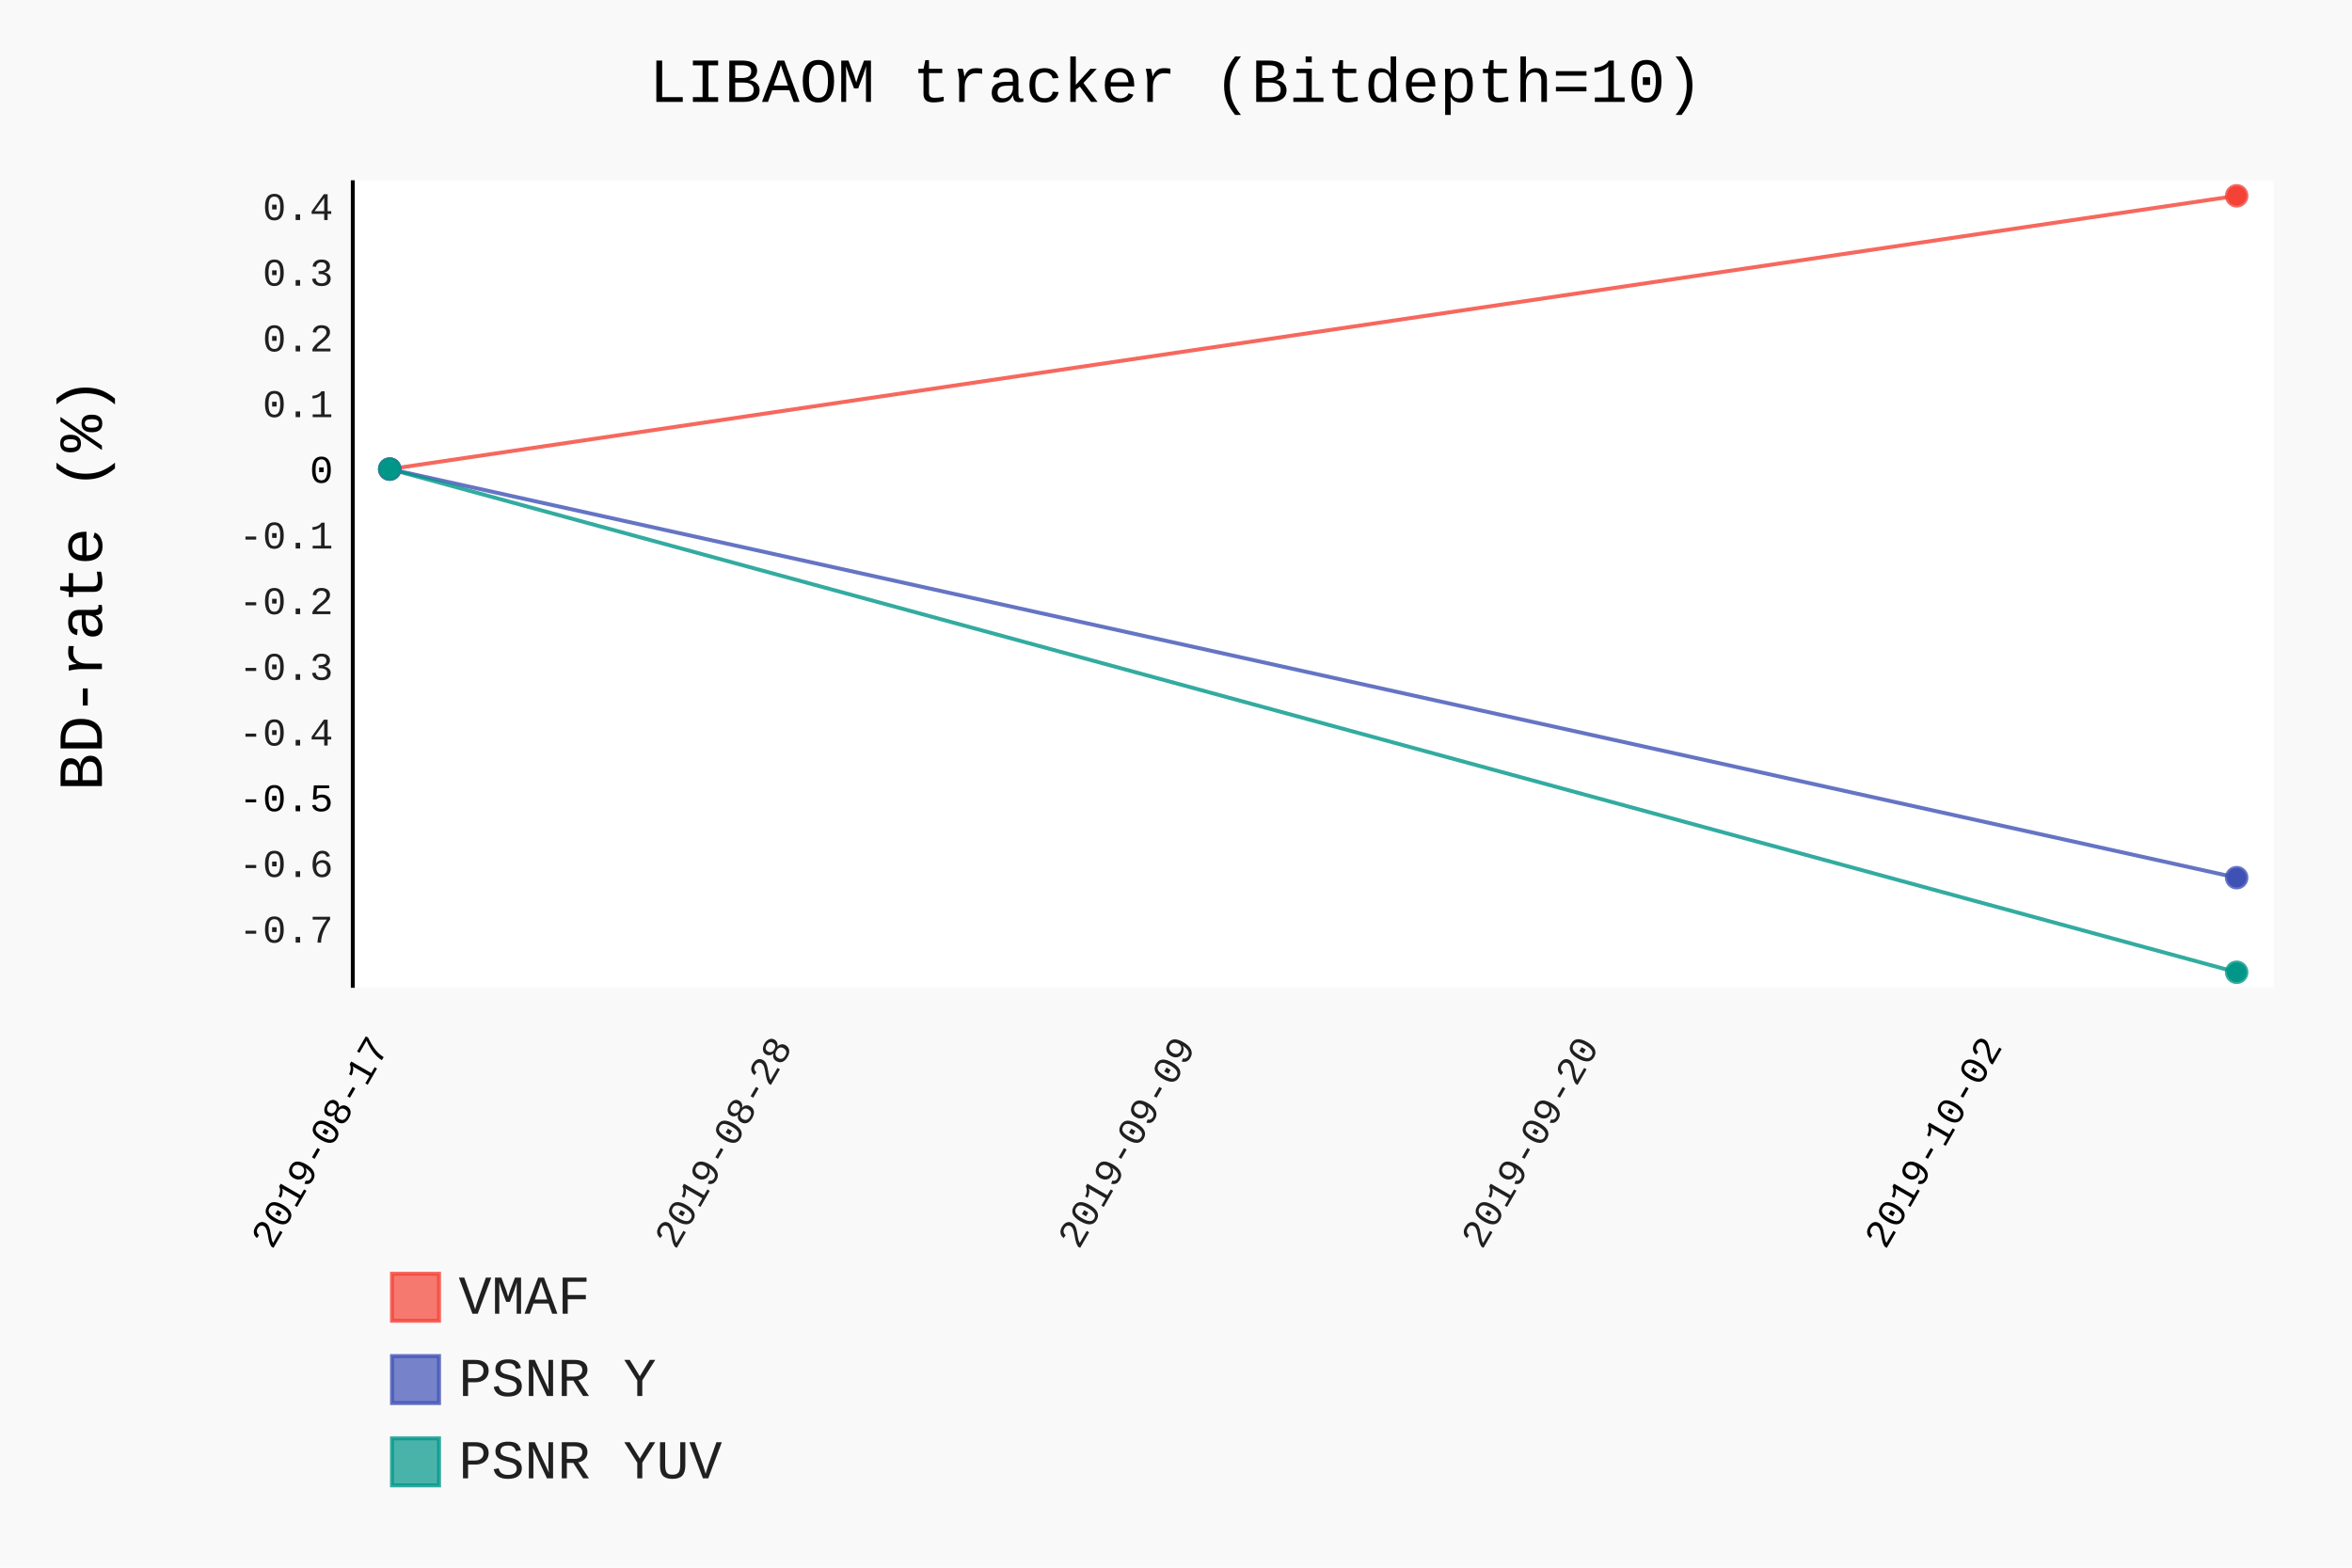
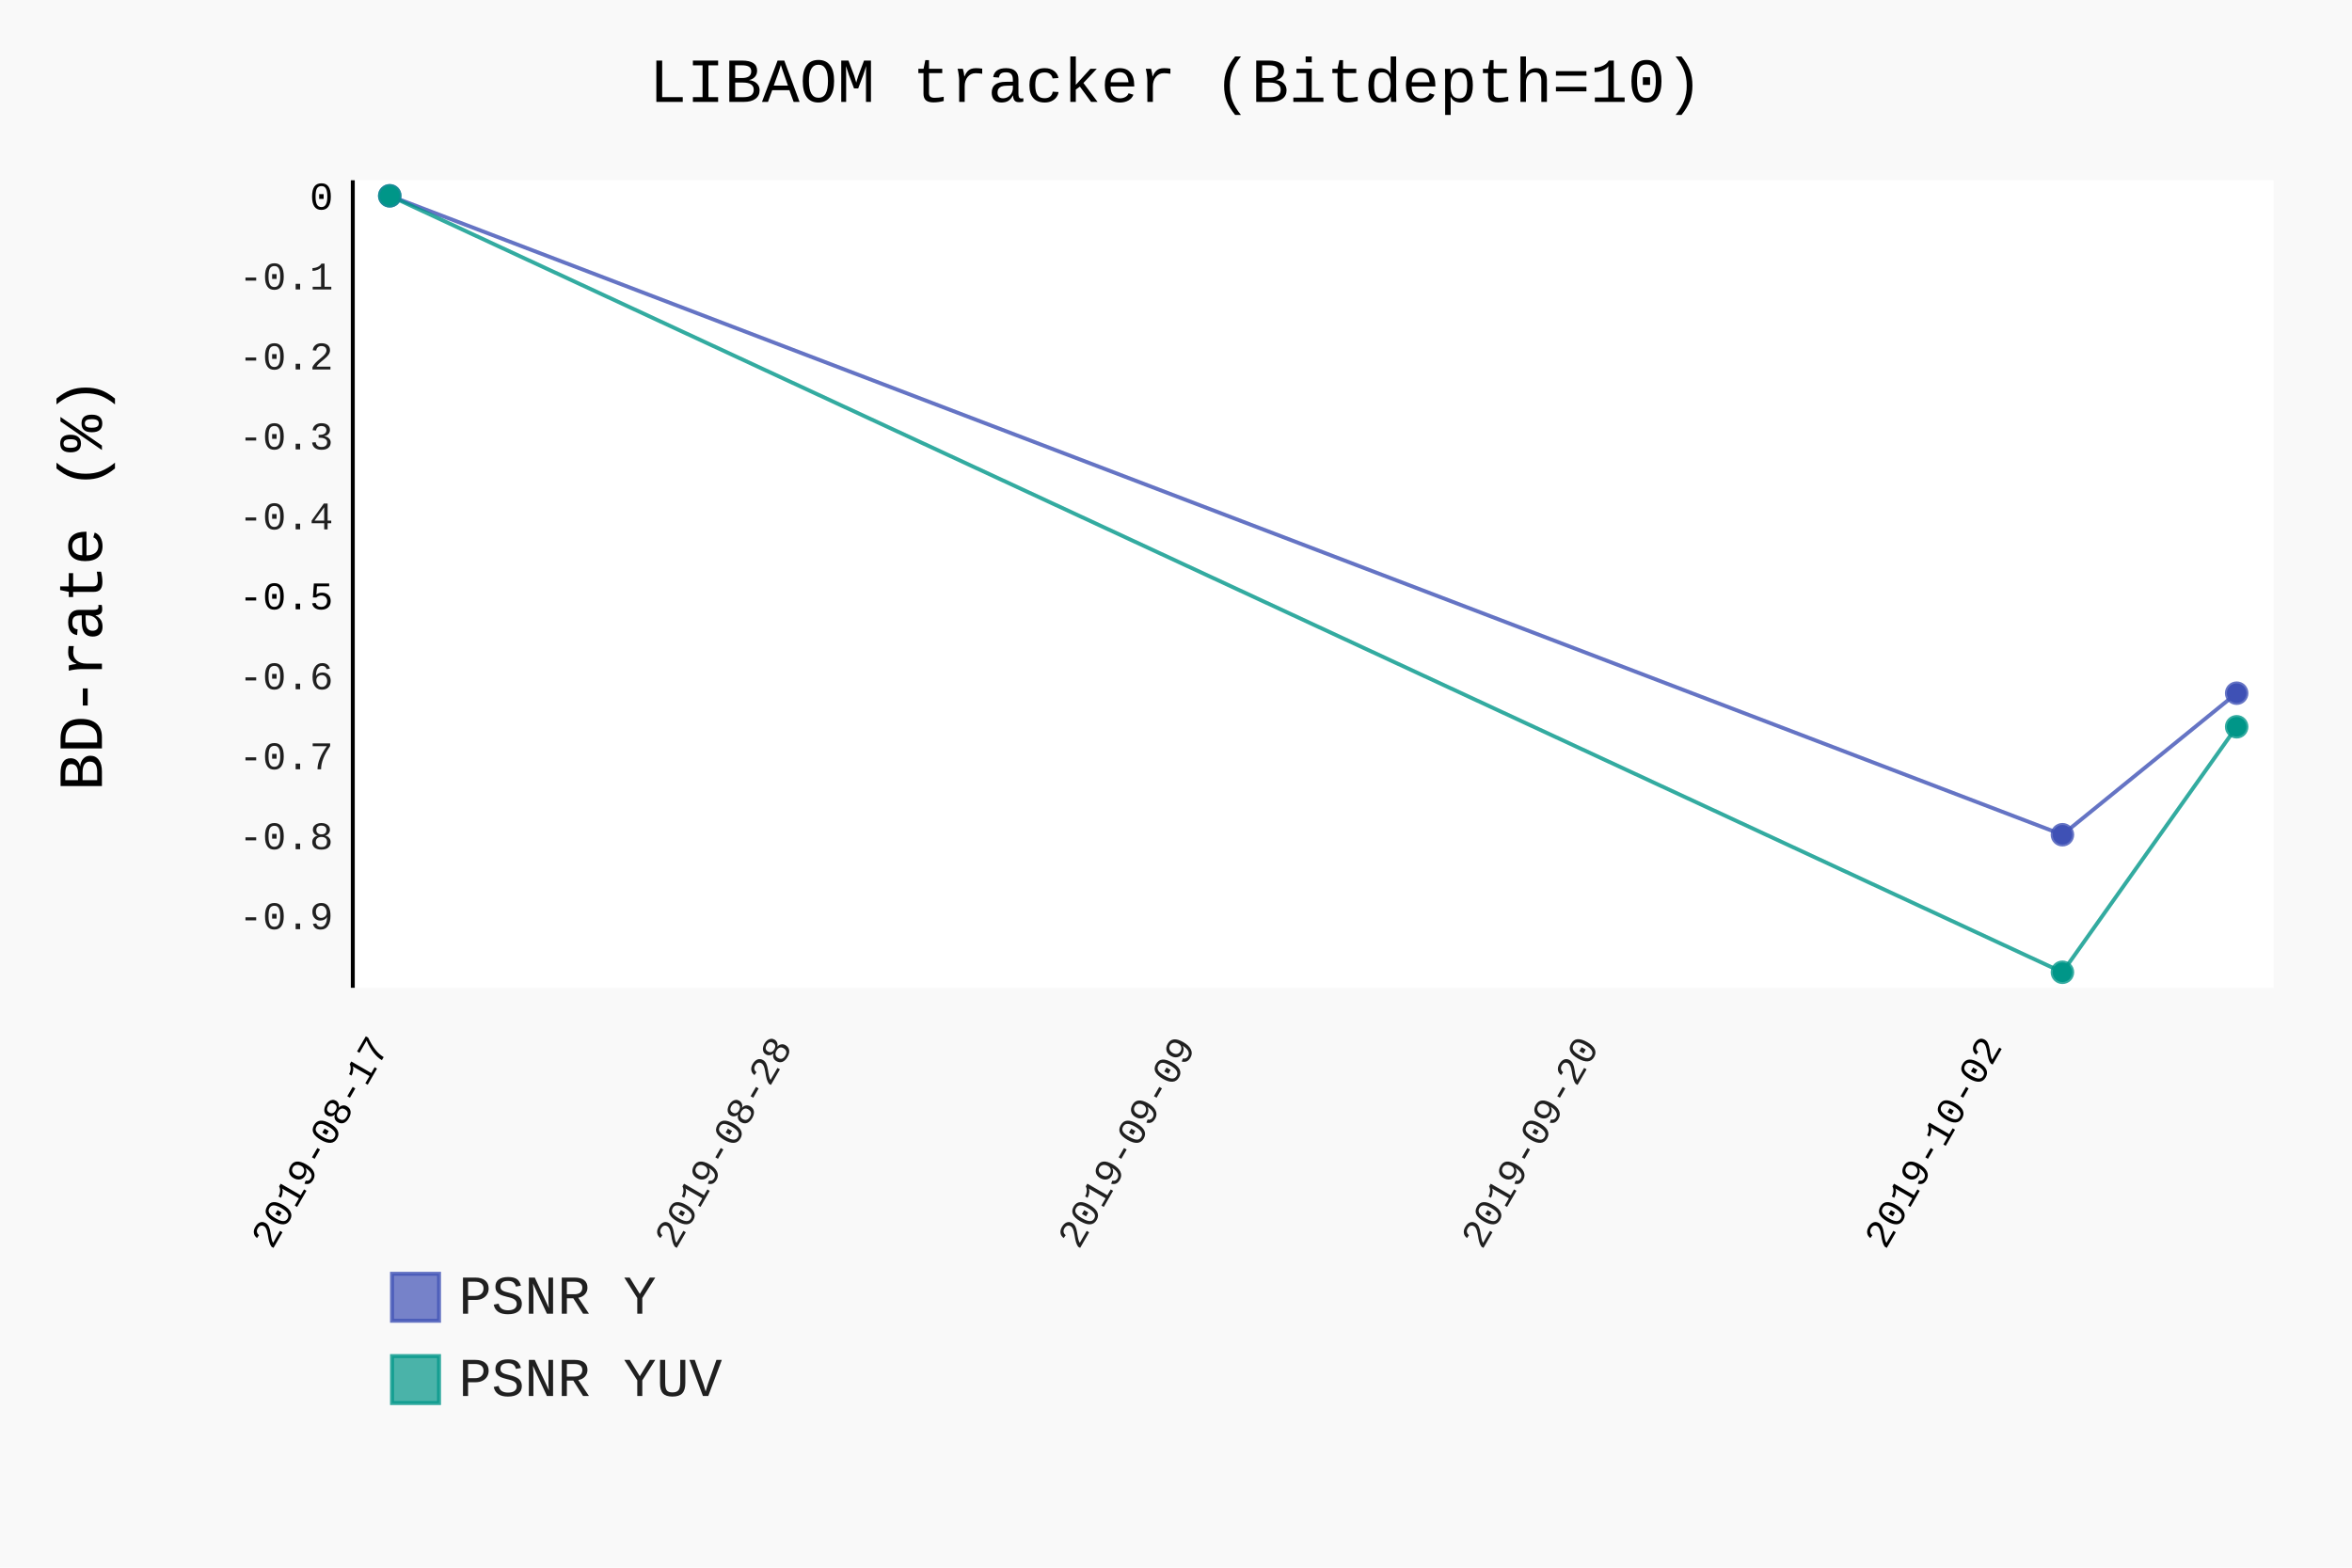
- <svg xmlns="http://www.w3.org/2000/svg" class="pygal-chart" id="chart-28a63fd7-6f53-4304-a8b7-03ee278deb04" viewBox="0 0 600 400">
+ <svg xmlns="http://www.w3.org/2000/svg" id="chart-89d28b3f-9508-4c4d-a5ba-c3efa1b90694" class="pygal-chart" viewBox="0 0 600 400">
  <defs>
-     <style type="text/css">#chart-28a63fd7-6f53-4304-a8b7-03ee278deb04{-webkit-user-select:none;-webkit-font-smoothing:antialiased;font-family:Consolas,"Liberation Mono",Menlo,Courier,monospace}#chart-28a63fd7-6f53-4304-a8b7-03ee278deb04 .title{font-family:Consolas,"Liberation Mono",Menlo,Courier,monospace;font-size:16px}#chart-28a63fd7-6f53-4304-a8b7-03ee278deb04 .legends .legend text{font-family:Consolas,"Liberation Mono",Menlo,Courier,monospace;font-size:14px}#chart-28a63fd7-6f53-4304-a8b7-03ee278deb04 .axis text{font-family:Consolas,"Liberation Mono",Menlo,Courier,monospace;font-size:10px}#chart-28a63fd7-6f53-4304-a8b7-03ee278deb04 .axis text.major{font-family:Consolas,"Liberation Mono",Menlo,Courier,monospace;font-size:10px}#chart-28a63fd7-6f53-4304-a8b7-03ee278deb04 .text-overlay text.value{font-family:Consolas,"Liberation Mono",Menlo,Courier,monospace;font-size:16px}#chart-28a63fd7-6f53-4304-a8b7-03ee278deb04 .text-overlay text.label{font-family:Consolas,"Liberation Mono",Menlo,Courier,monospace;font-size:10px}#chart-28a63fd7-6f53-4304-a8b7-03ee278deb04 .tooltip{font-family:Consolas,"Liberation Mono",Menlo,Courier,monospace;font-size:14px}#chart-28a63fd7-6f53-4304-a8b7-03ee278deb04 text.no_data{font-family:Consolas,"Liberation Mono",Menlo,Courier,monospace;font-size:64px}
- #chart-28a63fd7-6f53-4304-a8b7-03ee278deb04{background-color:rgba(249,249,249,1)}#chart-28a63fd7-6f53-4304-a8b7-03ee278deb04 path,#chart-28a63fd7-6f53-4304-a8b7-03ee278deb04 line,#chart-28a63fd7-6f53-4304-a8b7-03ee278deb04 rect,#chart-28a63fd7-6f53-4304-a8b7-03ee278deb04 circle{-webkit-transition:150ms;-moz-transition:150ms;transition:150ms}#chart-28a63fd7-6f53-4304-a8b7-03ee278deb04 .graph &gt; .background{fill:rgba(249,249,249,1)}#chart-28a63fd7-6f53-4304-a8b7-03ee278deb04 .plot &gt; .background{fill:rgba(255,255,255,1)}#chart-28a63fd7-6f53-4304-a8b7-03ee278deb04 .graph{fill:rgba(0,0,0,.87)}#chart-28a63fd7-6f53-4304-a8b7-03ee278deb04 text.no_data{fill:rgba(0,0,0,1)}#chart-28a63fd7-6f53-4304-a8b7-03ee278deb04 .title{fill:rgba(0,0,0,1)}#chart-28a63fd7-6f53-4304-a8b7-03ee278deb04 .legends .legend text{fill:rgba(0,0,0,.87)}#chart-28a63fd7-6f53-4304-a8b7-03ee278deb04 .legends .legend:hover text{fill:rgba(0,0,0,1)}#chart-28a63fd7-6f53-4304-a8b7-03ee278deb04 .axis .line{stroke:rgba(0,0,0,1)}#chart-28a63fd7-6f53-4304-a8b7-03ee278deb04 .axis .guide.line{stroke:rgba(0,0,0,.54)}#chart-28a63fd7-6f53-4304-a8b7-03ee278deb04 .axis .major.line{stroke:rgba(0,0,0,.87)}#chart-28a63fd7-6f53-4304-a8b7-03ee278deb04 .axis text.major{fill:rgba(0,0,0,1)}#chart-28a63fd7-6f53-4304-a8b7-03ee278deb04 .axis.y .guides:hover .guide.line,#chart-28a63fd7-6f53-4304-a8b7-03ee278deb04 .line-graph .axis.x .guides:hover .guide.line,#chart-28a63fd7-6f53-4304-a8b7-03ee278deb04 .stackedline-graph .axis.x .guides:hover .guide.line,#chart-28a63fd7-6f53-4304-a8b7-03ee278deb04 .xy-graph .axis.x .guides:hover .guide.line{stroke:rgba(0,0,0,1)}#chart-28a63fd7-6f53-4304-a8b7-03ee278deb04 .axis .guides:hover text{fill:rgba(0,0,0,1)}#chart-28a63fd7-6f53-4304-a8b7-03ee278deb04 .reactive{fill-opacity:.7;stroke-opacity:.8}#chart-28a63fd7-6f53-4304-a8b7-03ee278deb04 .ci{stroke:rgba(0,0,0,.87)}#chart-28a63fd7-6f53-4304-a8b7-03ee278deb04 .reactive.active,#chart-28a63fd7-6f53-4304-a8b7-03ee278deb04 .active .reactive{fill-opacity:.8;stroke-opacity:.9;stroke-width:4}#chart-28a63fd7-6f53-4304-a8b7-03ee278deb04 .ci .reactive.active{stroke-width:1.5}#chart-28a63fd7-6f53-4304-a8b7-03ee278deb04 .series text{fill:rgba(0,0,0,1)}#chart-28a63fd7-6f53-4304-a8b7-03ee278deb04 .tooltip rect{fill:rgba(255,255,255,1);stroke:rgba(0,0,0,1);-webkit-transition:opacity 150ms;-moz-transition:opacity 150ms;transition:opacity 150ms}#chart-28a63fd7-6f53-4304-a8b7-03ee278deb04 .tooltip .label{fill:rgba(0,0,0,.87)}#chart-28a63fd7-6f53-4304-a8b7-03ee278deb04 .tooltip .label{fill:rgba(0,0,0,.87)}#chart-28a63fd7-6f53-4304-a8b7-03ee278deb04 .tooltip .legend{font-size:.8em;fill:rgba(0,0,0,.54)}#chart-28a63fd7-6f53-4304-a8b7-03ee278deb04 .tooltip .x_label{font-size:.6em;fill:rgba(0,0,0,1)}#chart-28a63fd7-6f53-4304-a8b7-03ee278deb04 .tooltip .xlink{font-size:.5em;text-decoration:underline}#chart-28a63fd7-6f53-4304-a8b7-03ee278deb04 .tooltip .value{font-size:1.5em}#chart-28a63fd7-6f53-4304-a8b7-03ee278deb04 .bound{font-size:.5em}#chart-28a63fd7-6f53-4304-a8b7-03ee278deb04 .max-value{font-size:.75em;fill:rgba(0,0,0,.54)}#chart-28a63fd7-6f53-4304-a8b7-03ee278deb04 .map-element{fill:rgba(255,255,255,1);stroke:rgba(0,0,0,.54) !important}#chart-28a63fd7-6f53-4304-a8b7-03ee278deb04 .map-element .reactive{fill-opacity:inherit;stroke-opacity:inherit}#chart-28a63fd7-6f53-4304-a8b7-03ee278deb04 .color-0,#chart-28a63fd7-6f53-4304-a8b7-03ee278deb04 .color-0 a:visited{stroke:#F44336;fill:#F44336}#chart-28a63fd7-6f53-4304-a8b7-03ee278deb04 .color-1,#chart-28a63fd7-6f53-4304-a8b7-03ee278deb04 .color-1 a:visited{stroke:#3F51B5;fill:#3F51B5}#chart-28a63fd7-6f53-4304-a8b7-03ee278deb04 .color-2,#chart-28a63fd7-6f53-4304-a8b7-03ee278deb04 .color-2 a:visited{stroke:#009688;fill:#009688}#chart-28a63fd7-6f53-4304-a8b7-03ee278deb04 .text-overlay .color-0 text{fill:black}#chart-28a63fd7-6f53-4304-a8b7-03ee278deb04 .text-overlay .color-1 text{fill:black}#chart-28a63fd7-6f53-4304-a8b7-03ee278deb04 .text-overlay .color-2 text{fill:black}
- #chart-28a63fd7-6f53-4304-a8b7-03ee278deb04 text.no_data{text-anchor:middle}#chart-28a63fd7-6f53-4304-a8b7-03ee278deb04 .guide.line{fill:none}#chart-28a63fd7-6f53-4304-a8b7-03ee278deb04 .centered{text-anchor:middle}#chart-28a63fd7-6f53-4304-a8b7-03ee278deb04 .title{text-anchor:middle}#chart-28a63fd7-6f53-4304-a8b7-03ee278deb04 .legends .legend text{fill-opacity:1}#chart-28a63fd7-6f53-4304-a8b7-03ee278deb04 .axis.x text{text-anchor:middle}#chart-28a63fd7-6f53-4304-a8b7-03ee278deb04 .axis.x:not(.web) text[transform]{text-anchor:start}#chart-28a63fd7-6f53-4304-a8b7-03ee278deb04 .axis.x:not(.web) text[transform].backwards{text-anchor:end}#chart-28a63fd7-6f53-4304-a8b7-03ee278deb04 .axis.y text{text-anchor:end}#chart-28a63fd7-6f53-4304-a8b7-03ee278deb04 .axis.y text[transform].backwards{text-anchor:start}#chart-28a63fd7-6f53-4304-a8b7-03ee278deb04 .axis.y2 text{text-anchor:start}#chart-28a63fd7-6f53-4304-a8b7-03ee278deb04 .axis.y2 text[transform].backwards{text-anchor:end}#chart-28a63fd7-6f53-4304-a8b7-03ee278deb04 .axis .guide.line{stroke-dasharray:4,4}#chart-28a63fd7-6f53-4304-a8b7-03ee278deb04 .axis .major.guide.line{stroke-dasharray:6,6}#chart-28a63fd7-6f53-4304-a8b7-03ee278deb04 .horizontal .axis.y .guide.line,#chart-28a63fd7-6f53-4304-a8b7-03ee278deb04 .horizontal .axis.y2 .guide.line,#chart-28a63fd7-6f53-4304-a8b7-03ee278deb04 .vertical .axis.x .guide.line{opacity:0}#chart-28a63fd7-6f53-4304-a8b7-03ee278deb04 .horizontal .axis.always_show .guide.line,#chart-28a63fd7-6f53-4304-a8b7-03ee278deb04 .vertical .axis.always_show .guide.line{opacity:1 !important}#chart-28a63fd7-6f53-4304-a8b7-03ee278deb04 .axis.y .guides:hover .guide.line,#chart-28a63fd7-6f53-4304-a8b7-03ee278deb04 .axis.y2 .guides:hover .guide.line,#chart-28a63fd7-6f53-4304-a8b7-03ee278deb04 .axis.x .guides:hover .guide.line{opacity:1}#chart-28a63fd7-6f53-4304-a8b7-03ee278deb04 .axis .guides:hover text{opacity:1}#chart-28a63fd7-6f53-4304-a8b7-03ee278deb04 .nofill{fill:none}#chart-28a63fd7-6f53-4304-a8b7-03ee278deb04 .subtle-fill{fill-opacity:.2}#chart-28a63fd7-6f53-4304-a8b7-03ee278deb04 .dot{stroke-width:1px;fill-opacity:1}#chart-28a63fd7-6f53-4304-a8b7-03ee278deb04 .dot.active{stroke-width:5px}#chart-28a63fd7-6f53-4304-a8b7-03ee278deb04 .dot.negative{fill:transparent}#chart-28a63fd7-6f53-4304-a8b7-03ee278deb04 text,#chart-28a63fd7-6f53-4304-a8b7-03ee278deb04 tspan{stroke:none !important}#chart-28a63fd7-6f53-4304-a8b7-03ee278deb04 .series text.active{opacity:1}#chart-28a63fd7-6f53-4304-a8b7-03ee278deb04 .tooltip rect{fill-opacity:.95;stroke-width:.5}#chart-28a63fd7-6f53-4304-a8b7-03ee278deb04 .tooltip text{fill-opacity:1}#chart-28a63fd7-6f53-4304-a8b7-03ee278deb04 .showable{visibility:hidden}#chart-28a63fd7-6f53-4304-a8b7-03ee278deb04 .showable.shown{visibility:visible}#chart-28a63fd7-6f53-4304-a8b7-03ee278deb04 .gauge-background{fill:rgba(229,229,229,1);stroke:none}#chart-28a63fd7-6f53-4304-a8b7-03ee278deb04 .bg-lines{stroke:rgba(249,249,249,1);stroke-width:2px}</style>
+     <style type="text/css">#chart-89d28b3f-9508-4c4d-a5ba-c3efa1b90694{-webkit-user-select:none;-webkit-font-smoothing:antialiased;font-family:Consolas,"Liberation Mono",Menlo,Courier,monospace}#chart-89d28b3f-9508-4c4d-a5ba-c3efa1b90694 .title{font-family:Consolas,"Liberation Mono",Menlo,Courier,monospace;font-size:16px}#chart-89d28b3f-9508-4c4d-a5ba-c3efa1b90694 .legends .legend text{font-family:Consolas,"Liberation Mono",Menlo,Courier,monospace;font-size:14px}#chart-89d28b3f-9508-4c4d-a5ba-c3efa1b90694 .axis text{font-family:Consolas,"Liberation Mono",Menlo,Courier,monospace;font-size:10px}#chart-89d28b3f-9508-4c4d-a5ba-c3efa1b90694 .axis text.major{font-family:Consolas,"Liberation Mono",Menlo,Courier,monospace;font-size:10px}#chart-89d28b3f-9508-4c4d-a5ba-c3efa1b90694 .text-overlay text.value{font-family:Consolas,"Liberation Mono",Menlo,Courier,monospace;font-size:16px}#chart-89d28b3f-9508-4c4d-a5ba-c3efa1b90694 .text-overlay text.label{font-family:Consolas,"Liberation Mono",Menlo,Courier,monospace;font-size:10px}#chart-89d28b3f-9508-4c4d-a5ba-c3efa1b90694 .tooltip{font-family:Consolas,"Liberation Mono",Menlo,Courier,monospace;font-size:14px}#chart-89d28b3f-9508-4c4d-a5ba-c3efa1b90694 text.no_data{font-family:Consolas,"Liberation Mono",Menlo,Courier,monospace;font-size:64px}
+ #chart-89d28b3f-9508-4c4d-a5ba-c3efa1b90694{background-color:rgba(249,249,249,1)}#chart-89d28b3f-9508-4c4d-a5ba-c3efa1b90694 path,#chart-89d28b3f-9508-4c4d-a5ba-c3efa1b90694 line,#chart-89d28b3f-9508-4c4d-a5ba-c3efa1b90694 rect,#chart-89d28b3f-9508-4c4d-a5ba-c3efa1b90694 circle{-webkit-transition:150ms;-moz-transition:150ms;transition:150ms}#chart-89d28b3f-9508-4c4d-a5ba-c3efa1b90694 .graph &gt; .background{fill:rgba(249,249,249,1)}#chart-89d28b3f-9508-4c4d-a5ba-c3efa1b90694 .plot &gt; .background{fill:rgba(255,255,255,1)}#chart-89d28b3f-9508-4c4d-a5ba-c3efa1b90694 .graph{fill:rgba(0,0,0,.87)}#chart-89d28b3f-9508-4c4d-a5ba-c3efa1b90694 text.no_data{fill:rgba(0,0,0,1)}#chart-89d28b3f-9508-4c4d-a5ba-c3efa1b90694 .title{fill:rgba(0,0,0,1)}#chart-89d28b3f-9508-4c4d-a5ba-c3efa1b90694 .legends .legend text{fill:rgba(0,0,0,.87)}#chart-89d28b3f-9508-4c4d-a5ba-c3efa1b90694 .legends .legend:hover text{fill:rgba(0,0,0,1)}#chart-89d28b3f-9508-4c4d-a5ba-c3efa1b90694 .axis .line{stroke:rgba(0,0,0,1)}#chart-89d28b3f-9508-4c4d-a5ba-c3efa1b90694 .axis .guide.line{stroke:rgba(0,0,0,.54)}#chart-89d28b3f-9508-4c4d-a5ba-c3efa1b90694 .axis .major.line{stroke:rgba(0,0,0,.87)}#chart-89d28b3f-9508-4c4d-a5ba-c3efa1b90694 .axis text.major{fill:rgba(0,0,0,1)}#chart-89d28b3f-9508-4c4d-a5ba-c3efa1b90694 .axis.y .guides:hover .guide.line,#chart-89d28b3f-9508-4c4d-a5ba-c3efa1b90694 .line-graph .axis.x .guides:hover .guide.line,#chart-89d28b3f-9508-4c4d-a5ba-c3efa1b90694 .stackedline-graph .axis.x .guides:hover .guide.line,#chart-89d28b3f-9508-4c4d-a5ba-c3efa1b90694 .xy-graph .axis.x .guides:hover .guide.line{stroke:rgba(0,0,0,1)}#chart-89d28b3f-9508-4c4d-a5ba-c3efa1b90694 .axis .guides:hover text{fill:rgba(0,0,0,1)}#chart-89d28b3f-9508-4c4d-a5ba-c3efa1b90694 .reactive{fill-opacity:.7;stroke-opacity:.8}#chart-89d28b3f-9508-4c4d-a5ba-c3efa1b90694 .ci{stroke:rgba(0,0,0,.87)}#chart-89d28b3f-9508-4c4d-a5ba-c3efa1b90694 .reactive.active,#chart-89d28b3f-9508-4c4d-a5ba-c3efa1b90694 .active .reactive{fill-opacity:.8;stroke-opacity:.9;stroke-width:4}#chart-89d28b3f-9508-4c4d-a5ba-c3efa1b90694 .ci .reactive.active{stroke-width:1.5}#chart-89d28b3f-9508-4c4d-a5ba-c3efa1b90694 .series text{fill:rgba(0,0,0,1)}#chart-89d28b3f-9508-4c4d-a5ba-c3efa1b90694 .tooltip rect{fill:rgba(255,255,255,1);stroke:rgba(0,0,0,1);-webkit-transition:opacity 150ms;-moz-transition:opacity 150ms;transition:opacity 150ms}#chart-89d28b3f-9508-4c4d-a5ba-c3efa1b90694 .tooltip .label{fill:rgba(0,0,0,.87)}#chart-89d28b3f-9508-4c4d-a5ba-c3efa1b90694 .tooltip .label{fill:rgba(0,0,0,.87)}#chart-89d28b3f-9508-4c4d-a5ba-c3efa1b90694 .tooltip .legend{font-size:.8em;fill:rgba(0,0,0,.54)}#chart-89d28b3f-9508-4c4d-a5ba-c3efa1b90694 .tooltip .x_label{font-size:.6em;fill:rgba(0,0,0,1)}#chart-89d28b3f-9508-4c4d-a5ba-c3efa1b90694 .tooltip .xlink{font-size:.5em;text-decoration:underline}#chart-89d28b3f-9508-4c4d-a5ba-c3efa1b90694 .tooltip .value{font-size:1.5em}#chart-89d28b3f-9508-4c4d-a5ba-c3efa1b90694 .bound{font-size:.5em}#chart-89d28b3f-9508-4c4d-a5ba-c3efa1b90694 .max-value{font-size:.75em;fill:rgba(0,0,0,.54)}#chart-89d28b3f-9508-4c4d-a5ba-c3efa1b90694 .map-element{fill:rgba(255,255,255,1);stroke:rgba(0,0,0,.54) !important}#chart-89d28b3f-9508-4c4d-a5ba-c3efa1b90694 .map-element .reactive{fill-opacity:inherit;stroke-opacity:inherit}#chart-89d28b3f-9508-4c4d-a5ba-c3efa1b90694 .color-0,#chart-89d28b3f-9508-4c4d-a5ba-c3efa1b90694 .color-0 a:visited{stroke:#F44336;fill:#F44336}#chart-89d28b3f-9508-4c4d-a5ba-c3efa1b90694 .color-1,#chart-89d28b3f-9508-4c4d-a5ba-c3efa1b90694 .color-1 a:visited{stroke:#3F51B5;fill:#3F51B5}#chart-89d28b3f-9508-4c4d-a5ba-c3efa1b90694 .color-2,#chart-89d28b3f-9508-4c4d-a5ba-c3efa1b90694 .color-2 a:visited{stroke:#009688;fill:#009688}#chart-89d28b3f-9508-4c4d-a5ba-c3efa1b90694 .text-overlay .color-0 text{fill:black}#chart-89d28b3f-9508-4c4d-a5ba-c3efa1b90694 .text-overlay .color-1 text{fill:black}#chart-89d28b3f-9508-4c4d-a5ba-c3efa1b90694 .text-overlay .color-2 text{fill:black}
+ #chart-89d28b3f-9508-4c4d-a5ba-c3efa1b90694 text.no_data{text-anchor:middle}#chart-89d28b3f-9508-4c4d-a5ba-c3efa1b90694 .guide.line{fill:none}#chart-89d28b3f-9508-4c4d-a5ba-c3efa1b90694 .centered{text-anchor:middle}#chart-89d28b3f-9508-4c4d-a5ba-c3efa1b90694 .title{text-anchor:middle}#chart-89d28b3f-9508-4c4d-a5ba-c3efa1b90694 .legends .legend text{fill-opacity:1}#chart-89d28b3f-9508-4c4d-a5ba-c3efa1b90694 .axis.x text{text-anchor:middle}#chart-89d28b3f-9508-4c4d-a5ba-c3efa1b90694 .axis.x:not(.web) text[transform]{text-anchor:start}#chart-89d28b3f-9508-4c4d-a5ba-c3efa1b90694 .axis.x:not(.web) text[transform].backwards{text-anchor:end}#chart-89d28b3f-9508-4c4d-a5ba-c3efa1b90694 .axis.y text{text-anchor:end}#chart-89d28b3f-9508-4c4d-a5ba-c3efa1b90694 .axis.y text[transform].backwards{text-anchor:start}#chart-89d28b3f-9508-4c4d-a5ba-c3efa1b90694 .axis.y2 text{text-anchor:start}#chart-89d28b3f-9508-4c4d-a5ba-c3efa1b90694 .axis.y2 text[transform].backwards{text-anchor:end}#chart-89d28b3f-9508-4c4d-a5ba-c3efa1b90694 .axis .guide.line{stroke-dasharray:4,4}#chart-89d28b3f-9508-4c4d-a5ba-c3efa1b90694 .axis .major.guide.line{stroke-dasharray:6,6}#chart-89d28b3f-9508-4c4d-a5ba-c3efa1b90694 .horizontal .axis.y .guide.line,#chart-89d28b3f-9508-4c4d-a5ba-c3efa1b90694 .horizontal .axis.y2 .guide.line,#chart-89d28b3f-9508-4c4d-a5ba-c3efa1b90694 .vertical .axis.x .guide.line{opacity:0}#chart-89d28b3f-9508-4c4d-a5ba-c3efa1b90694 .horizontal .axis.always_show .guide.line,#chart-89d28b3f-9508-4c4d-a5ba-c3efa1b90694 .vertical .axis.always_show .guide.line{opacity:1 !important}#chart-89d28b3f-9508-4c4d-a5ba-c3efa1b90694 .axis.y .guides:hover .guide.line,#chart-89d28b3f-9508-4c4d-a5ba-c3efa1b90694 .axis.y2 .guides:hover .guide.line,#chart-89d28b3f-9508-4c4d-a5ba-c3efa1b90694 .axis.x .guides:hover .guide.line{opacity:1}#chart-89d28b3f-9508-4c4d-a5ba-c3efa1b90694 .axis .guides:hover text{opacity:1}#chart-89d28b3f-9508-4c4d-a5ba-c3efa1b90694 .nofill{fill:none}#chart-89d28b3f-9508-4c4d-a5ba-c3efa1b90694 .subtle-fill{fill-opacity:.2}#chart-89d28b3f-9508-4c4d-a5ba-c3efa1b90694 .dot{stroke-width:1px;fill-opacity:1}#chart-89d28b3f-9508-4c4d-a5ba-c3efa1b90694 .dot.active{stroke-width:5px}#chart-89d28b3f-9508-4c4d-a5ba-c3efa1b90694 .dot.negative{fill:transparent}#chart-89d28b3f-9508-4c4d-a5ba-c3efa1b90694 text,#chart-89d28b3f-9508-4c4d-a5ba-c3efa1b90694 tspan{stroke:none !important}#chart-89d28b3f-9508-4c4d-a5ba-c3efa1b90694 .series text.active{opacity:1}#chart-89d28b3f-9508-4c4d-a5ba-c3efa1b90694 .tooltip rect{fill-opacity:.95;stroke-width:.5}#chart-89d28b3f-9508-4c4d-a5ba-c3efa1b90694 .tooltip text{fill-opacity:1}#chart-89d28b3f-9508-4c4d-a5ba-c3efa1b90694 .showable{visibility:hidden}#chart-89d28b3f-9508-4c4d-a5ba-c3efa1b90694 .showable.shown{visibility:visible}#chart-89d28b3f-9508-4c4d-a5ba-c3efa1b90694 .gauge-background{fill:rgba(229,229,229,1);stroke:none}#chart-89d28b3f-9508-4c4d-a5ba-c3efa1b90694 .bg-lines{stroke:rgba(249,249,249,1);stroke-width:2px}</style>
  </defs>
  <g class="graph datetimeline-graph vertical">
    <rect class="background" height="400" width="600" x="0" y="0" />
    <g class="plot" transform="translate(90, 46)">
      <rect class="background" height="206.038" width="490.0" x="0" y="0" />
      <g class="axis y">
        <g class="guides">
-           <text class="" x="-5" y="194.514">-0.7</text>
+           <text class="" x="-5" y="191.09">-0.9</text>
        </g>
        <g class="guides">
-           <text class="" x="-5" y="177.753">-0.6</text>
+           <text class="" x="-5" y="170.687">-0.8</text>
        </g>
        <g class="guides">
-           <text class="major" x="-5" y="160.992">-0.5</text>
+           <text class="" x="-5" y="150.284">-0.7</text>
        </g>
        <g class="guides">
-           <text class="" x="-5" y="144.231">-0.4</text>
+           <text class="" x="-5" y="129.881">-0.6</text>
        </g>
        <g class="guides">
-           <text class="" x="-5" y="127.47">-0.3</text>
+           <text class="major" x="-5" y="109.478">-0.5</text>
        </g>
        <g class="guides">
-           <text class="" x="-5" y="110.709">-0.2</text>
+           <text class="" x="-5" y="89.075">-0.4</text>
        </g>
        <g class="guides">
-           <text class="" x="-5" y="93.949">-0.1</text>
+           <text class="" x="-5" y="68.672">-0.3</text>
        </g>
        <g class="guides">
-           <text class="major" x="-5" y="77.188">0</text>
+           <text class="" x="-5" y="48.268">-0.2</text>
        </g>
        <g class="guides">
-           <text class="" x="-5" y="60.427">0.1</text>
+           <text class="" x="-5" y="27.865">-0.1</text>
        </g>
        <g class="guides">
-           <text class="" x="-5" y="43.666">0.2</text>
-         </g>
-         <g class="guides">
-           <text class="" x="-5" y="26.905">0.3</text>
-         </g>
-         <g class="guides">
-           <text class="" x="-5" y="10.144">0.4</text>
+           <text class="major" x="-5" y="7.462">0</text>
        </g>
      </g>
      <g class="axis x">
        <path class="line" d="M0 0 v206.038" />
        <g class="guides">
          <path class="major guide line" d="M9.423 0 v206.038" />
-           <text class="major backwards" transform="rotate(300 9.423077 221.0385)" x="9.423" y="221.038">2019-08-17</text>
+           <text class="major backwards" x="9.423" y="221.038" transform="rotate(300 9.423077 221.0385)">2019-08-17</text>
        </g>
        <g class="guides">
          <path class="guide line" d="M112.313 0 v206.038" />
-           <text class="backwards" transform="rotate(300 112.3131 221.0385)" x="112.313" y="221.038">2019-08-28</text>
+           <text class="backwards" x="112.313" y="221.038" transform="rotate(300 112.3131 221.0385)">2019-08-28</text>
        </g>
        <g class="guides">
          <path class="guide line" d="M215.203 0 v206.038" />
-           <text class="backwards" transform="rotate(300 215.2031 221.0385)" x="215.203" y="221.038">2019-09-09</text>
+           <text class="backwards" x="215.203" y="221.038" transform="rotate(300 215.2031 221.0385)">2019-09-09</text>
        </g>
        <g class="guides">
          <path class="guide line" d="M318.093 0 v206.038" />
-           <text class="backwards" transform="rotate(300 318.0931 221.0385)" x="318.093" y="221.038">2019-09-20</text>
+           <text class="backwards" x="318.093" y="221.038" transform="rotate(300 318.0931 221.0385)">2019-09-20</text>
        </g>
        <g class="guides">
          <path class="major guide line" d="M420.983 0 v206.038" />
-           <text class="major backwards" transform="rotate(300 420.983 221.0385)" x="420.983" y="221.038">2019-10-02</text>
+           <text class="major backwards" x="420.983" y="221.038" transform="rotate(300 420.983 221.0385)">2019-10-02</text>
        </g>
      </g>
-       <g class="series serie-0 color-0">
-         <path class="line reactive nofill" d="M9.423 73.688 L480.577 3.962" />
-       </g>
+       <g class="series serie-0 color-0" />
      <g class="series serie-1 color-1">
-         <path class="line reactive nofill" d="M9.423 73.688 L480.577 177.94" />
+         <path class="line reactive nofill" d="M9.423 3.962 L436.128 166.983 480.577 130.869" />
      </g>
      <g class="series serie-2 color-2">
-         <path class="line reactive nofill" d="M9.423 73.688 L480.577 202.076" />
+         <path class="line reactive nofill" d="M9.423 3.962 L436.128 202.076 480.577 139.439" />
      </g>
    </g>
    <g class="titles">
      <text class="title plot_title" x="300.0" y="26">LIBAOM tracker (Bitdepth=10)</text>
-       <text class="title" transform="rotate(-90 0 149.0192)" x="0" y="175.019">BD-rate (%)</text>
+       <text class="title" x="0" y="175.019" transform="rotate(-90 0 149.0192)">BD-rate (%)</text>
    </g>
    <g class="plot overlay" transform="translate(90, 46)">
-       <g class="series serie-0 color-0">
+       <g class="series serie-0 color-0" />
+       <g class="series serie-1 color-1">
        <g class="dots">
-           <circle class="dot reactive tooltip-trigger" cx="9.423" cy="73.688" r="2.5" />
+           <circle class="dot reactive tooltip-trigger" cx="9.423" cy="3.962" r="2.5" />
        </g>
        <g class="dots">
-           <circle class="dot reactive tooltip-trigger" cx="480.577" cy="3.962" r="2.5" />
-         </g>
-       </g>
-       <g class="series serie-1 color-1">
-         <g class="dots">
-           <circle class="dot reactive tooltip-trigger" cx="9.423" cy="73.688" r="2.5" />
+           <circle class="dot reactive tooltip-trigger" cx="436.128" cy="166.983" r="2.5" />
        </g>
        <g class="dots">
-           <circle class="dot reactive tooltip-trigger" cx="480.577" cy="177.94" r="2.5" />
+           <circle class="dot reactive tooltip-trigger" cx="480.577" cy="130.869" r="2.5" />
        </g>
      </g>
      <g class="series serie-2 color-2">
        <g class="dots">
-           <circle class="dot reactive tooltip-trigger" cx="9.423" cy="73.688" r="2.5" />
+           <circle class="dot reactive tooltip-trigger" cx="9.423" cy="3.962" r="2.5" />
        </g>
        <g class="dots">
-           <circle class="dot reactive tooltip-trigger" cx="480.577" cy="202.076" r="2.5" />
+           <circle class="dot reactive tooltip-trigger" cx="436.128" cy="202.076" r="2.5" />
+         </g>
+         <g class="dots">
+           <circle class="dot reactive tooltip-trigger" cx="480.577" cy="139.439" r="2.5" />
        </g>
      </g>
    </g>
    <g class="plot text-overlay" transform="translate(90, 46)">
      <g class="series serie-0 color-0" />
      <g class="series serie-1 color-1" />
      <g class="series serie-2 color-2" />
    </g>
    <g class="plot tooltip-overlay" transform="translate(90, 46)">
      <g class="tooltip" style="opacity: 0" transform="translate(0 0)">
        <rect class="tooltip-box" height="0" rx="0" ry="0" width="0" />
        <g class="text" />
      </g>
    </g>
    <g class="legends" transform="translate(100, 324)">
-       <g class="legend reactive activate-serie" id="activate-serie-0">
-         <rect class="color-0 reactive" height="12" width="12" x="0.0" y="1.0" />
-         <text x="17.0" y="11.2">VMAF</text>
-       </g>
      <g class="legend reactive activate-serie" id="activate-serie-1">
-         <rect class="color-1 reactive" height="12" width="12" x="0.0" y="22.0" />
-         <text x="17.0" y="32.2">PSNR Y</text>
+         <rect class="color-1 reactive" height="12" width="12" x="0.0" y="1.0" />
+         <text x="17.0" y="11.2">PSNR Y</text>
      </g>
      <g class="legend reactive activate-serie" id="activate-serie-2">
-         <rect class="color-2 reactive" height="12" width="12" x="0.0" y="43.0" />
-         <text x="17.0" y="53.2">PSNR YUV</text>
+         <rect class="color-2 reactive" height="12" width="12" x="0.0" y="22.0" />
+         <text x="17.0" y="32.2">PSNR YUV</text>
      </g>
    </g>
  </g>
</svg>
